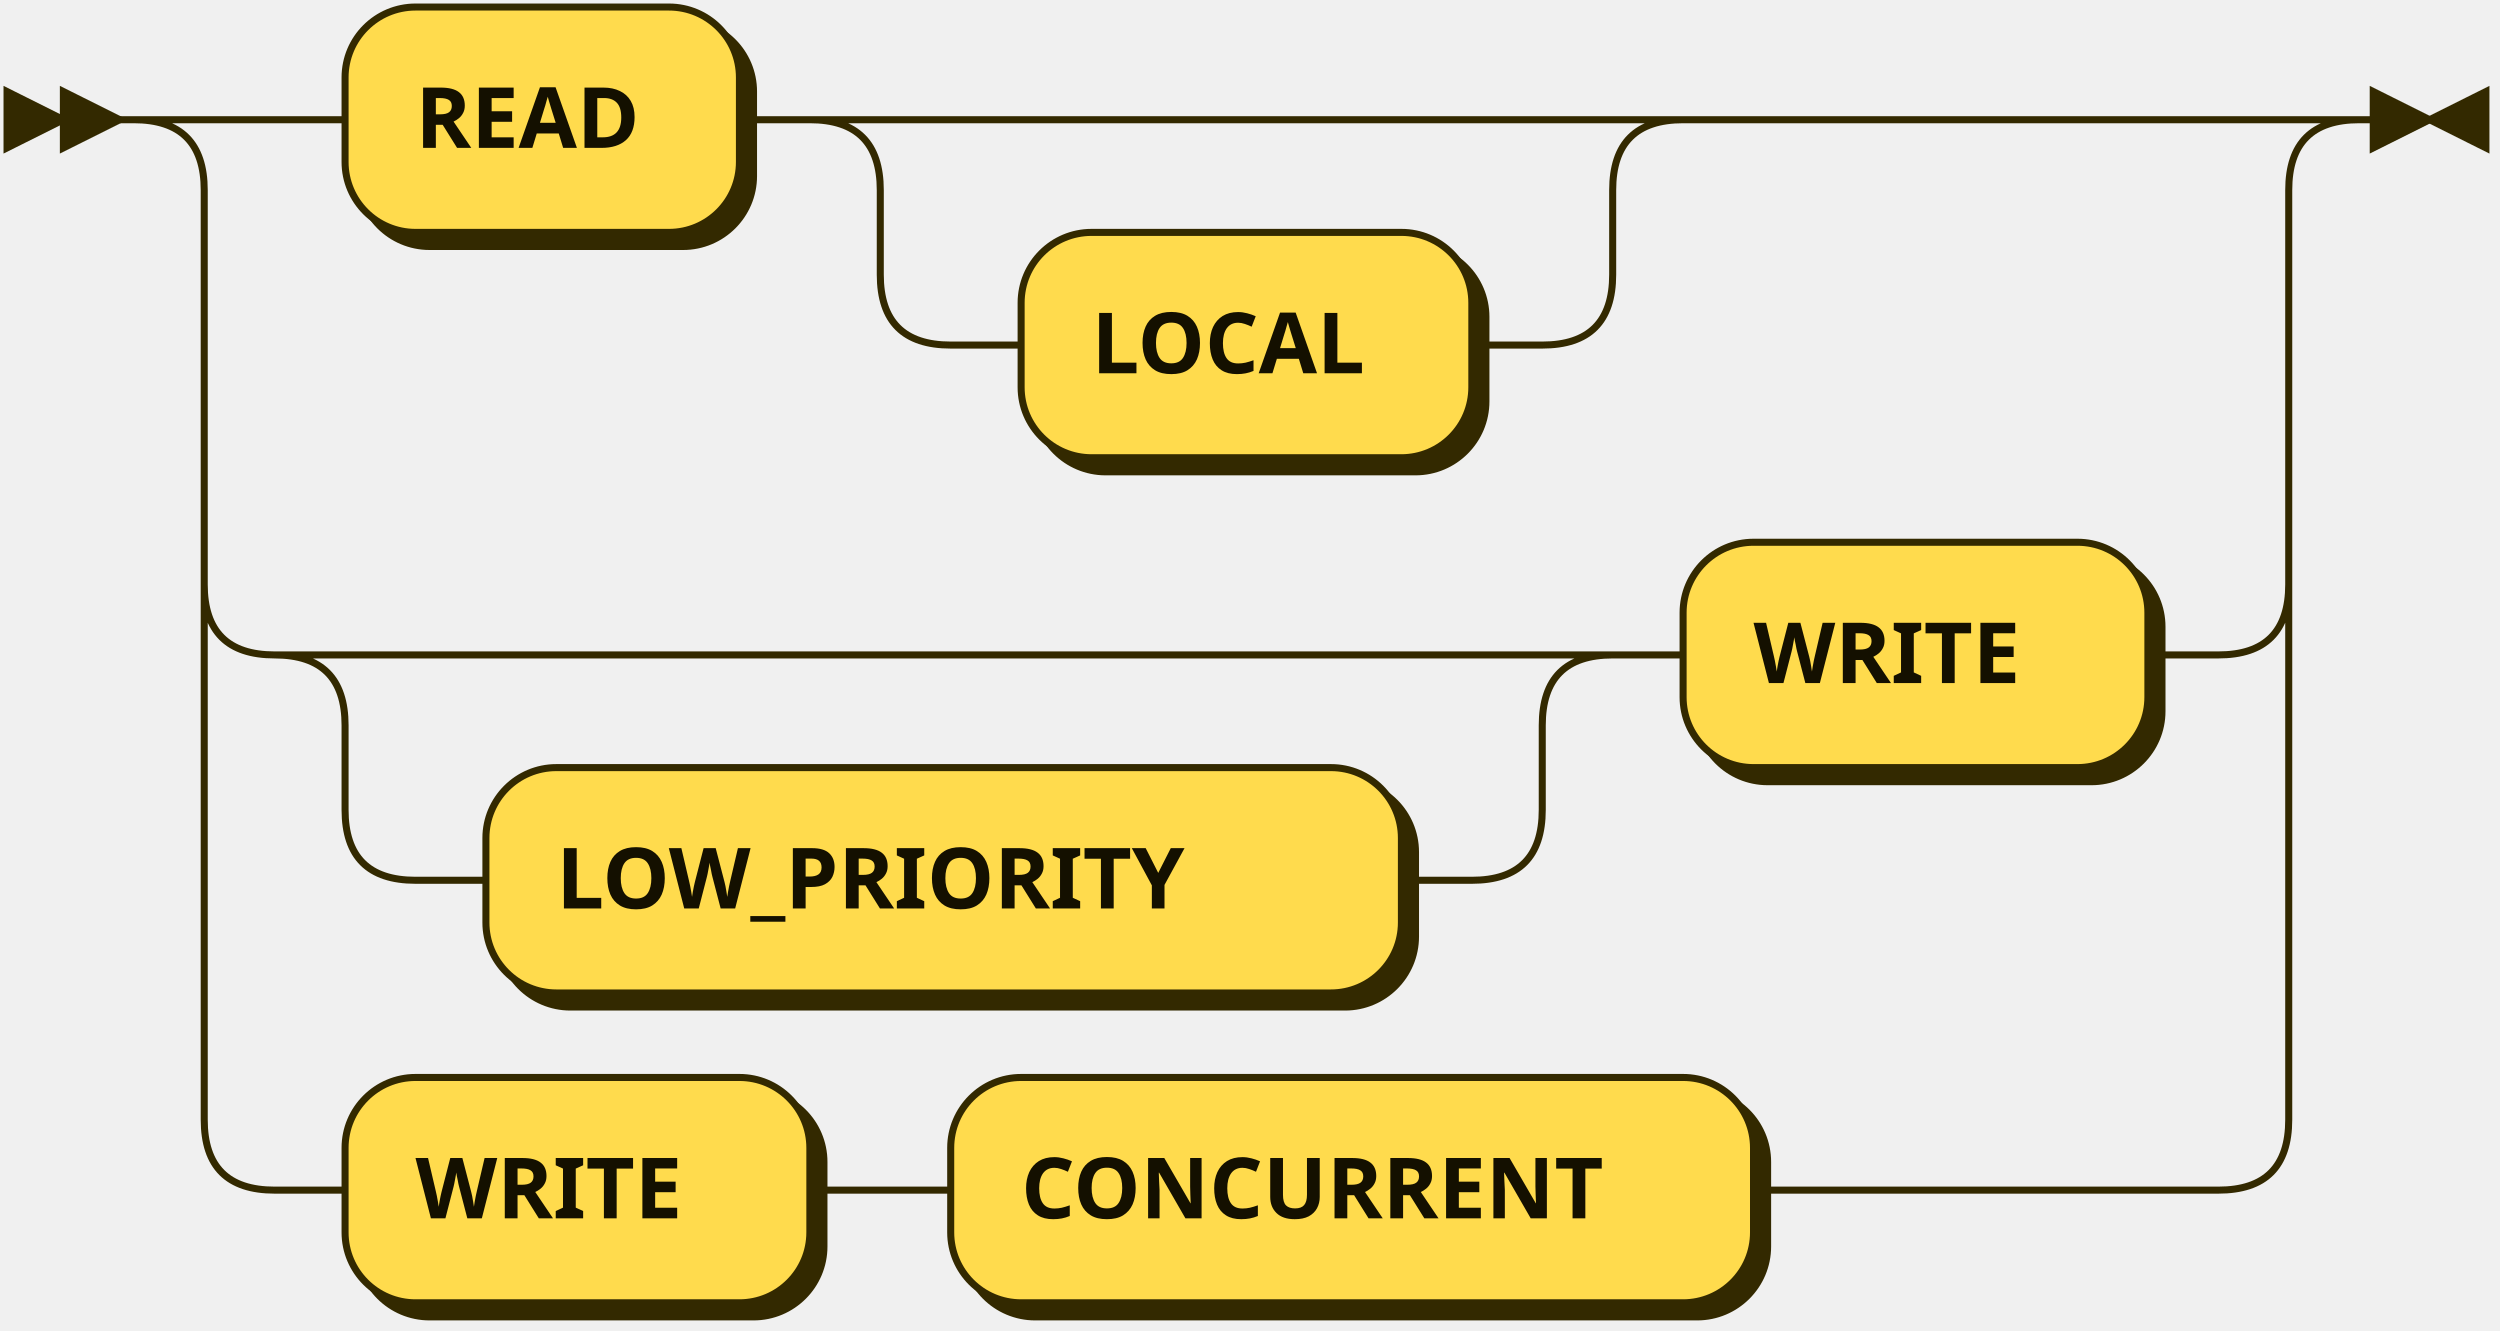
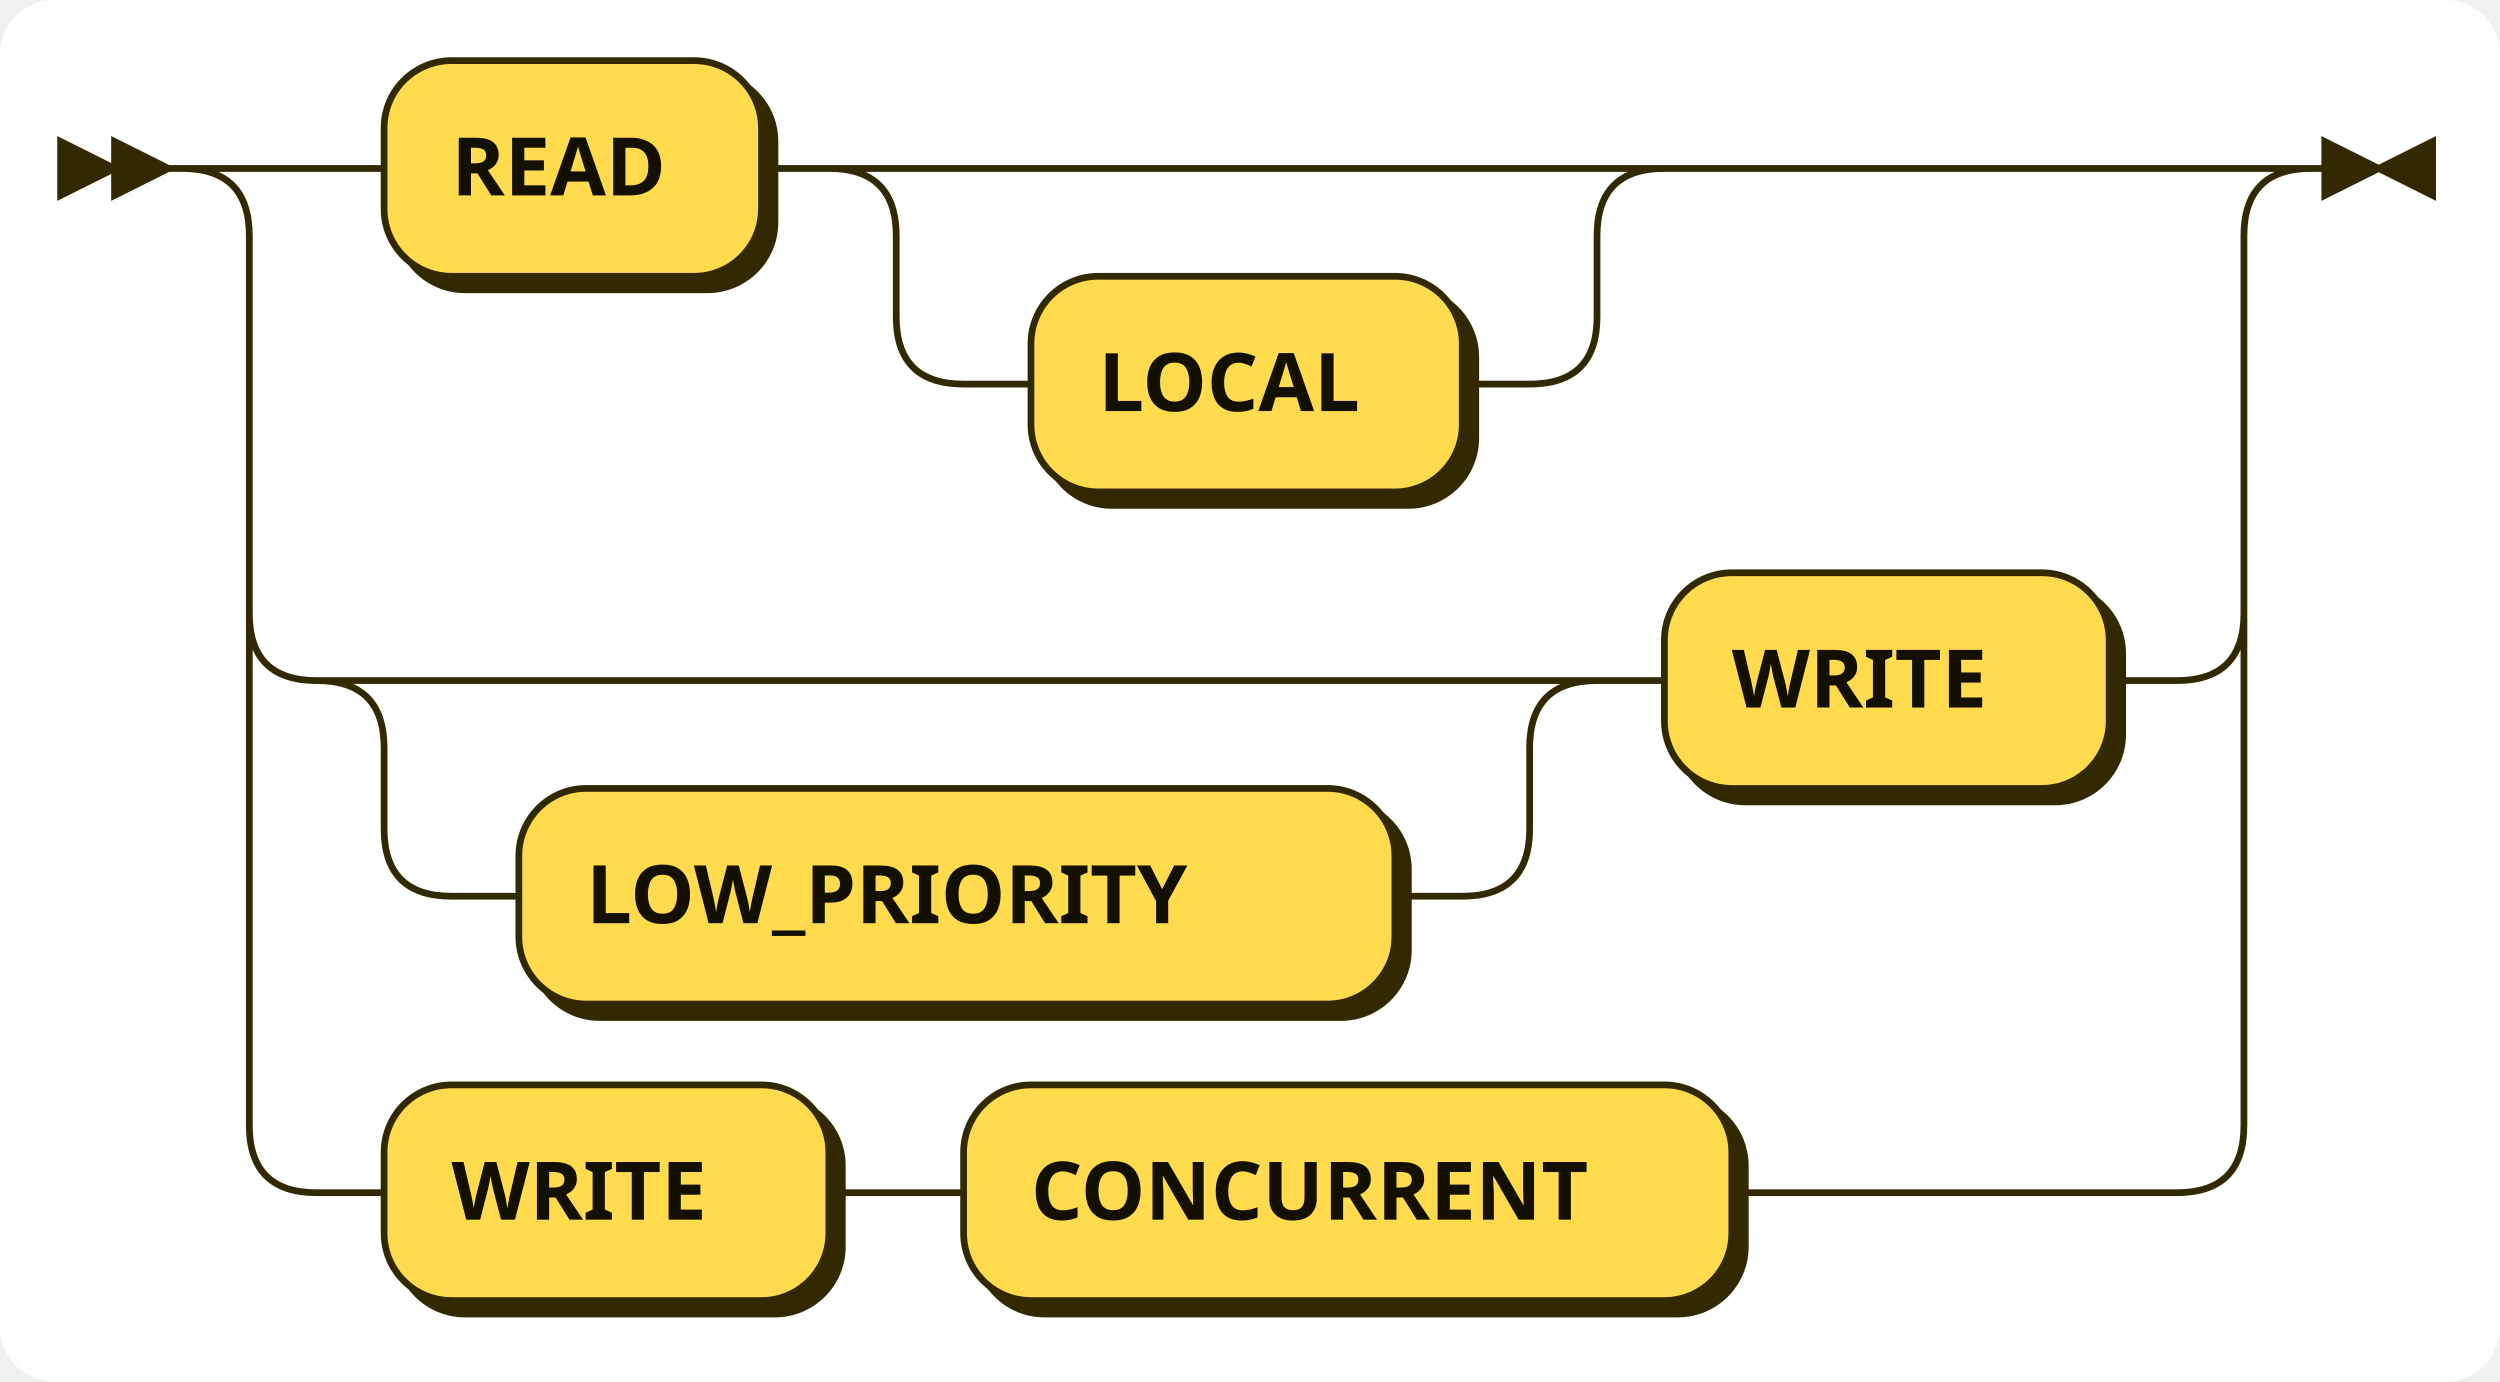
- <svg xmlns="http://www.w3.org/2000/svg" width="355" height="189">
+ <svg xmlns="http://www.w3.org/2000/svg" width="371" height="205">
  <defs>
    <style type="text/css">
    @namespace "http://www.w3.org/2000/svg";
    .line                 {fill: none; stroke: #332900; stroke-width: 1;}
    .bold-line            {stroke: #141000; shape-rendering: crispEdges; stroke-width: 2;}
    .thin-line            {stroke: #1F1800; shape-rendering: crispEdges}
    .filled               {fill: #332900; stroke: none;}
    text.terminal         {font-family: Verdana, Sans-serif;
                            font-size: 12px;
                            fill: #141000;
                            font-weight: bold;
                          }
    text.nonterminal      {font-family: Verdana, Sans-serif;
                            font-size: 12px;
                            fill: #1A1400;
                            font-weight: normal;
                          }
    text.regexp           {font-family: Verdana, Sans-serif;
                            font-size: 12px;
                            fill: #1F1800;
                            font-weight: normal;
                          }
    rect, circle, polygon {fill: #332900; stroke: #332900;}
    rect.terminal         {fill: #FFDB4D; stroke: #332900; stroke-width: 1;}
    rect.nonterminal      {fill: #FFEC9E; stroke: #332900; stroke-width: 1;}
    rect.text             {fill: none; stroke: none;}
    polygon.regexp        {fill: #FFF4C7; stroke: #332900; stroke-width: 1;}
  </style>
  </defs>
-   <polygon points="9 17 1 13 1 21" />
-   <polygon points="17 17 9 13 9 21" />
-   <rect x="51" y="3" width="56" height="32" rx="10" />
-   <rect x="49" y="1" width="56" height="32" class="terminal" rx="10" />
-   <text class="terminal" x="59" y="21">READ</text>
-   <rect x="147" y="35" width="64" height="32" rx="10" />
-   <rect x="145" y="33" width="64" height="32" class="terminal" rx="10" />
-   <text class="terminal" x="155" y="53">LOCAL</text>
-   <rect x="71" y="111" width="130" height="32" rx="10" />
-   <rect x="69" y="109" width="130" height="32" class="terminal" rx="10" />
-   <text class="terminal" x="79" y="129">LOW_PRIORITY</text>
-   <rect x="241" y="79" width="66" height="32" rx="10" />
-   <rect x="239" y="77" width="66" height="32" class="terminal" rx="10" />
-   <text class="terminal" x="249" y="97">WRITE</text>
-   <rect x="51" y="155" width="66" height="32" rx="10" />
-   <rect x="49" y="153" width="66" height="32" class="terminal" rx="10" />
-   <text class="terminal" x="59" y="173">WRITE</text>
-   <rect x="137" y="155" width="114" height="32" rx="10" />
-   <rect x="135" y="153" width="114" height="32" class="terminal" rx="10" />
-   <text class="terminal" x="145" y="173">CONCURRENT</text>
-   <path class="line" d="m17 17 h2 m20 0 h10 m56 0 h10 m20 0 h10 m0 0 h74 m-104 0 h20 m84 0 h20 m-124 0 q10 0 10 10 m104 0 q0 -10 10 -10 m-114 10 v12 m104 0 v-12 m-104 12 q0 10 10 10 m84 0 q10 0 10 -10 m-94 10 h10 m64 0 h10 m20 -32 h76 m-296 0 h20 m276 0 h20 m-316 0 q10 0 10 10 m296 0 q0 -10 10 -10 m-306 10 v56 m296 0 v-56 m-296 56 q0 10 10 10 m276 0 q10 0 10 -10 m-266 10 h10 m0 0 h140 m-170 0 h20 m150 0 h20 m-190 0 q10 0 10 10 m170 0 q0 -10 10 -10 m-180 10 v12 m170 0 v-12 m-170 12 q0 10 10 10 m150 0 q10 0 10 -10 m-160 10 h10 m130 0 h10 m20 -32 h10 m66 0 h10 m-286 -10 v20 m296 0 v-20 m-296 20 v56 m296 0 v-56 m-296 56 q0 10 10 10 m276 0 q10 0 10 -10 m-286 10 h10 m66 0 h10 m0 0 h10 m114 0 h10 m0 0 h56 m23 -152 h-3" />
-   <polygon points="345 17 353 13 353 21" />
-   <polygon points="345 17 337 13 337 21" />
+   <rect class="plate" width="100%" height="100%" rx="8" style="fill: #FFFFFF; stroke: none" />
+   <g transform="translate(8 8)">
+     <polygon points="9 17 1 13 1 21" />
+     <polygon points="17 17 9 13 9 21" />
+     <rect x="51" y="3" width="56" height="32" rx="10" />
+     <rect x="49" y="1" width="56" height="32" class="terminal" rx="10" />
+     <text class="terminal" x="59" y="21">READ</text>
+     <rect x="147" y="35" width="64" height="32" rx="10" />
+     <rect x="145" y="33" width="64" height="32" class="terminal" rx="10" />
+     <text class="terminal" x="155" y="53">LOCAL</text>
+     <rect x="71" y="111" width="130" height="32" rx="10" />
+     <rect x="69" y="109" width="130" height="32" class="terminal" rx="10" />
+     <text class="terminal" x="79" y="129">LOW_PRIORITY</text>
+     <rect x="241" y="79" width="66" height="32" rx="10" />
+     <rect x="239" y="77" width="66" height="32" class="terminal" rx="10" />
+     <text class="terminal" x="249" y="97">WRITE</text>
+     <rect x="51" y="155" width="66" height="32" rx="10" />
+     <rect x="49" y="153" width="66" height="32" class="terminal" rx="10" />
+     <text class="terminal" x="59" y="173">WRITE</text>
+     <rect x="137" y="155" width="114" height="32" rx="10" />
+     <rect x="135" y="153" width="114" height="32" class="terminal" rx="10" />
+     <text class="terminal" x="145" y="173">CONCURRENT</text>
+     <path class="line" d="m17 17 h2 m20 0 h10 m56 0 h10 m20 0 h10 m0 0 h74 m-104 0 h20 m84 0 h20 m-124 0 q10 0 10 10 m104 0 q0 -10 10 -10 m-114 10 v12 m104 0 v-12 m-104 12 q0 10 10 10 m84 0 q10 0 10 -10 m-94 10 h10 m64 0 h10 m20 -32 h76 m-296 0 h20 m276 0 h20 m-316 0 q10 0 10 10 m296 0 q0 -10 10 -10 m-306 10 v56 m296 0 v-56 m-296 56 q0 10 10 10 m276 0 q10 0 10 -10 m-266 10 h10 m0 0 h140 m-170 0 h20 m150 0 h20 m-190 0 q10 0 10 10 m170 0 q0 -10 10 -10 m-180 10 v12 m170 0 v-12 m-170 12 q0 10 10 10 m150 0 q10 0 10 -10 m-160 10 h10 m130 0 h10 m20 -32 h10 m66 0 h10 m-286 -10 v20 m296 0 v-20 m-296 20 v56 m296 0 v-56 m-296 56 q0 10 10 10 m276 0 q10 0 10 -10 m-286 10 h10 m66 0 h10 m0 0 h10 m114 0 h10 m0 0 h56 m23 -152 h-3" />
+     <polygon points="345 17 353 13 353 21" />
+     <polygon points="345 17 337 13 337 21" />
+   </g>
</svg>
